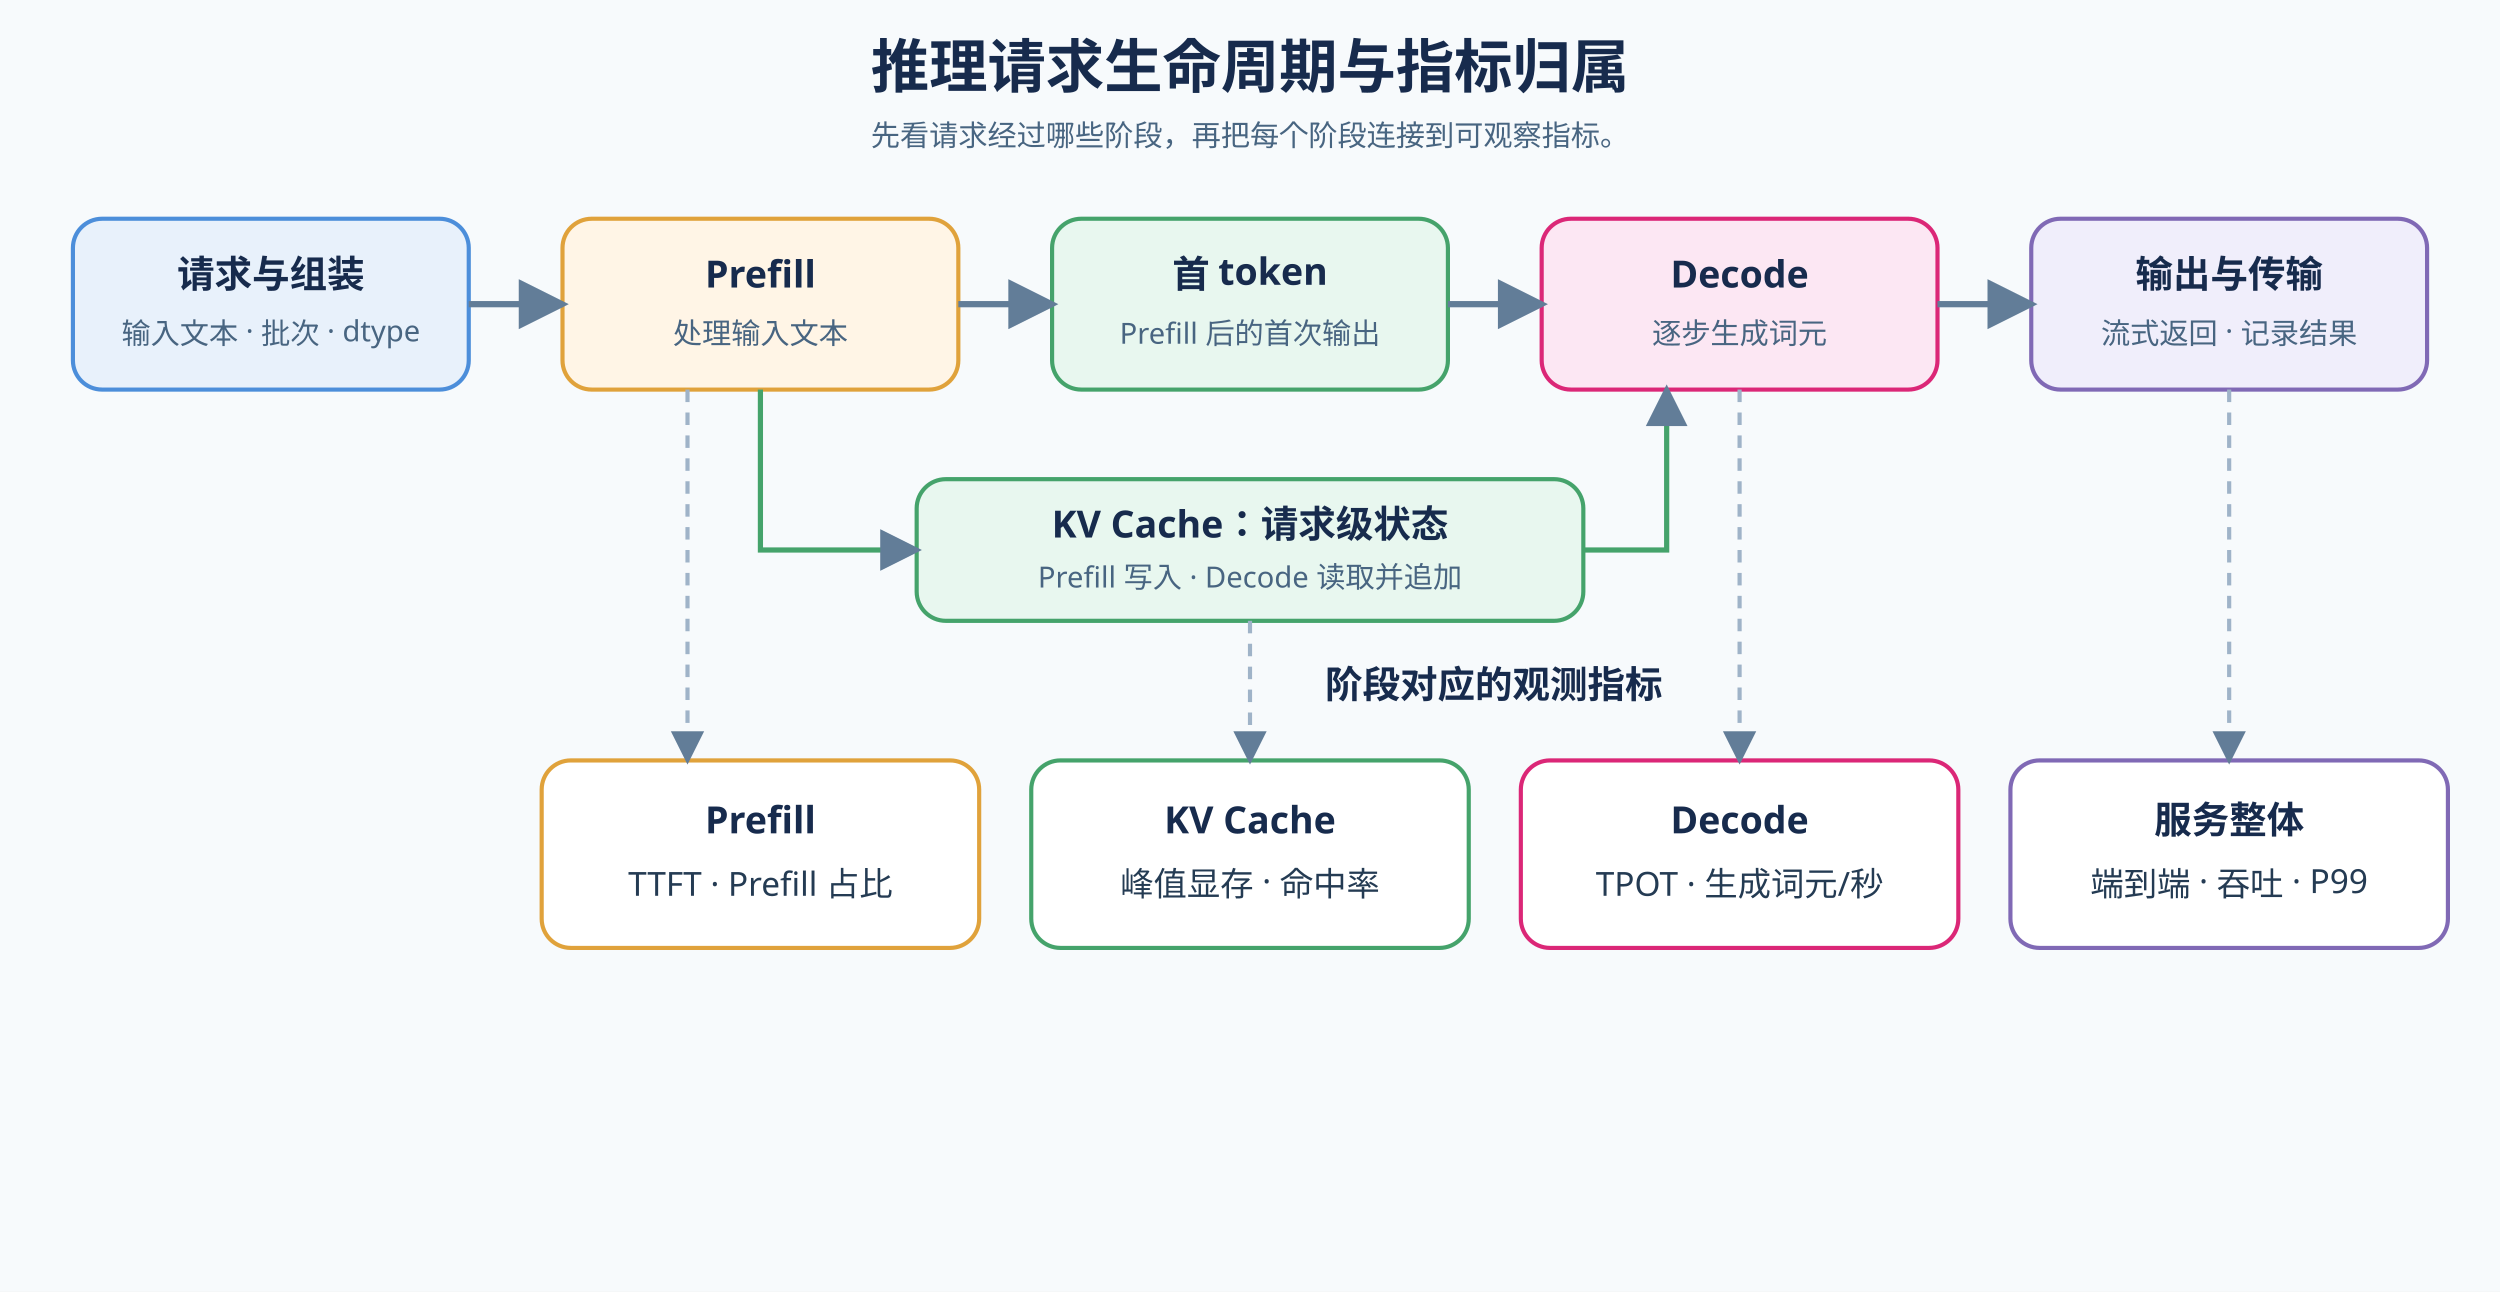
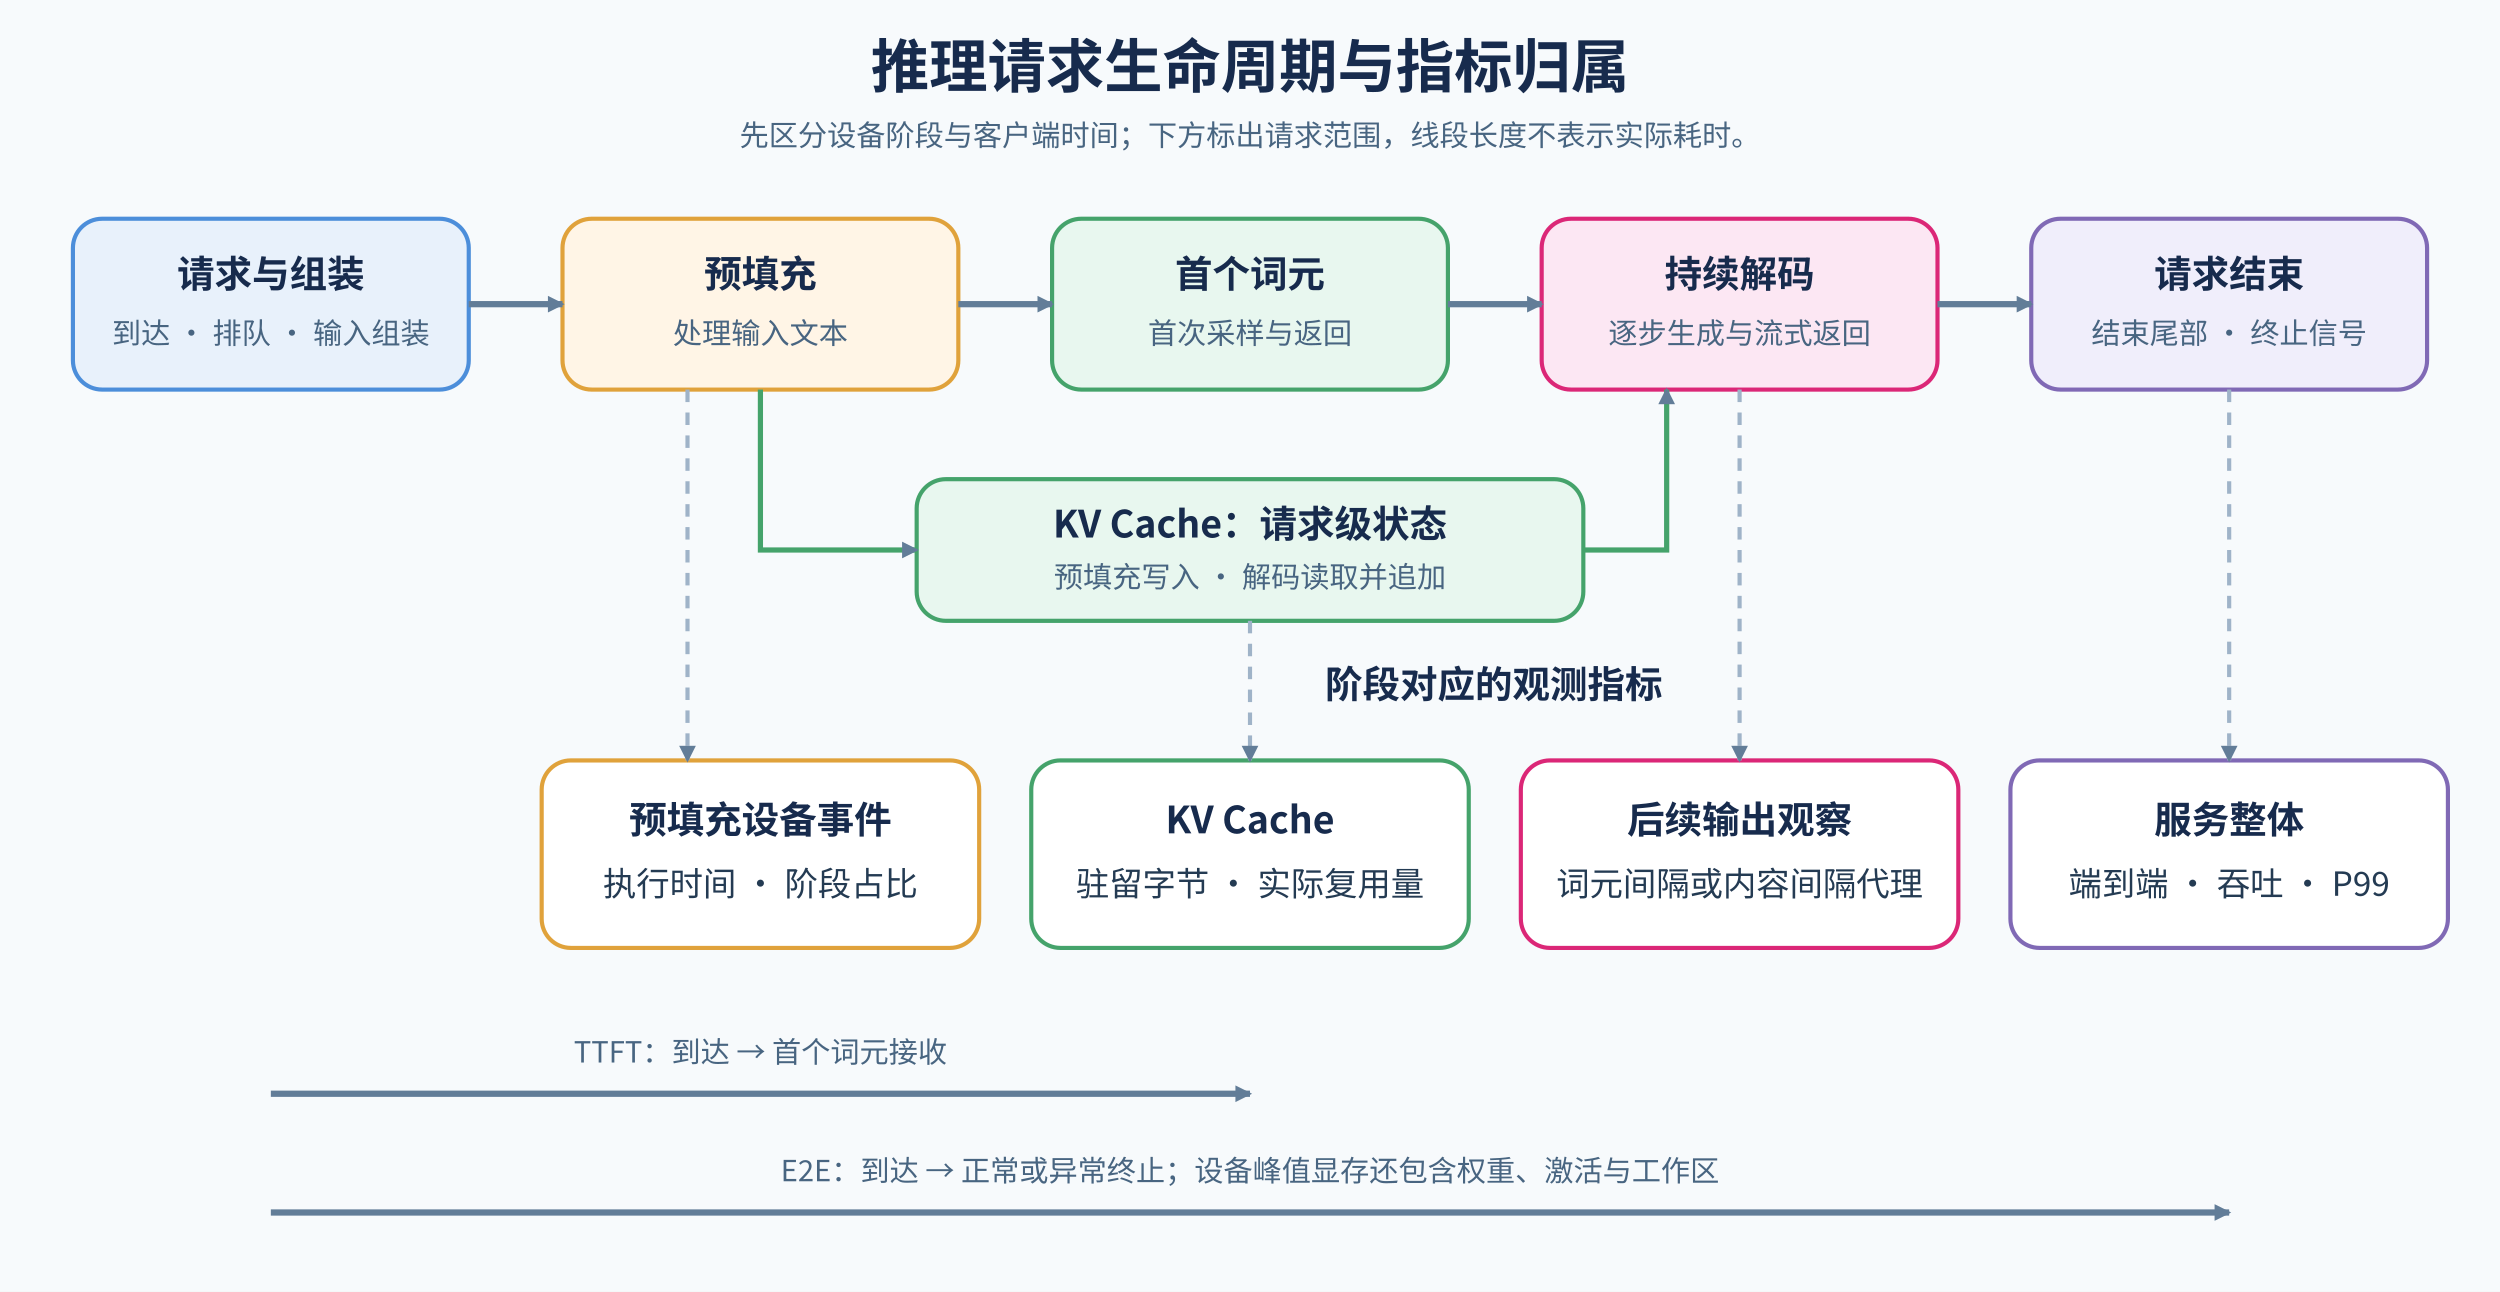
- <svg xmlns="http://www.w3.org/2000/svg" width="1200" height="620" viewBox="0 0 1200 620">
+ <svg xmlns="http://www.w3.org/2000/svg" width="1200" height="620" viewBox="0 0 1200 620" role="img" aria-labelledby="title desc">
  <defs>
-     <marker id="arrow" markerWidth="8" markerHeight="8" refX="7" refY="4" orient="auto">
+     <marker markerUnits="userSpaceOnUse" id="arrow" markerWidth="8" markerHeight="8" refX="7" refY="4" orient="auto">
      <path d="M0 0 L8 4 L0 8 Z" fill="#627d98" />
    </marker>
    <style>
-       .title { font: 700 28px sans-serif; fill: #172b4d; }
-       .head { font: 700 18px sans-serif; fill: #172b4d; }
-       .text { font: 16px sans-serif; fill: #243b53; }
-       .small { font: 14px sans-serif; fill: #486581; }
+       .title { font-family:"Noto Sans CJK SC",sans-serif;font-size:28px;font-weight:700; fill: #172b4d; }
+       .head { font-family:"Noto Sans CJK SC",sans-serif;font-size:18px;font-weight:700; fill: #172b4d; }
+       .text { font-family:"Noto Sans CJK SC",sans-serif;font-size:16px;font-weight:400; fill: #243b53; }
+       .small { font-family:"Noto Sans CJK SC",sans-serif;font-size:14px;font-weight:400; fill: #486581; }
      .box { stroke-width: 2; rx: 14; }
      .flow { stroke: #627d98; stroke-width: 3; fill: none; marker-end: url(#arrow); }
      .state { stroke: #45a36b; stroke-width: 2.5; fill: none; marker-end: url(#arrow); }
      .observe { stroke: #9fb3c8; stroke-width: 2; stroke-dasharray: 6 5; fill: none; marker-end: url(#arrow); }
    </style>
  </defs>
  <rect width="1200" height="620" fill="#f7fafc" />
  <text x="600" y="42" text-anchor="middle" class="title">推理请求生命周期与指标归属</text>
-   <text x="600" y="70" text-anchor="middle" class="small">先看请求经过哪些阶段，再把每个阶段连接到可观察指标。</text>
+   <text x="600" y="70" text-anchor="middle" class="small">先区分设备阶段与客户端时间；下方标出请求范围，线段长度不表示实际耗时。</text>
  <rect x="35" y="105" width="190" height="82" fill="#e8f1fb" stroke="#4c8eda" class="box" />
  <text x="130" y="138" text-anchor="middle" class="head">请求与组装</text>
-   <text x="130" y="165" text-anchor="middle" class="small">输入文本 · 批次 · dtype</text>
+   <text x="130" y="165" text-anchor="middle" class="small">到达 · 排队 · 输入组装</text>
  <rect x="270" y="105" width="190" height="82" fill="#fff5e6" stroke="#e0a23b" class="box" />
-   <text x="365" y="138" text-anchor="middle" class="head">Prefill</text>
+   <text x="365" y="138" text-anchor="middle" class="head">预填充</text>
  <text x="365" y="165" text-anchor="middle" class="small">处理输入文本</text>
  <rect x="505" y="105" width="190" height="82" fill="#e8f7ef" stroke="#45a36b" class="box" />
-   <text x="600" y="138" text-anchor="middle" class="head">首 token</text>
-   <text x="600" y="165" text-anchor="middle" class="small">Prefill 后的首次输出</text>
+   <text x="600" y="138" text-anchor="middle" class="head">首个词元</text>
+   <text x="600" y="165" text-anchor="middle" class="small">首次采样与返回</text>
  <rect x="740" y="105" width="190" height="82" fill="#fce7f3" stroke="#db2777" class="box" />
-   <text x="835" y="138" text-anchor="middle" class="head">Decode</text>
-   <text x="835" y="165" text-anchor="middle" class="small">逐步生成词元</text>
+   <text x="835" y="138" text-anchor="middle" class="head">持续解码</text>
+   <text x="835" y="165" text-anchor="middle" class="small">逐步生成与流式返回</text>
  <rect x="975" y="105" width="190" height="82" fill="#f0eefb" stroke="#8069b5" class="box" />
-   <text x="1070" y="138" text-anchor="middle" class="head">输出与传输</text>
-   <text x="1070" y="165" text-anchor="middle" class="small">流式返回 · 记录结果</text>
+   <text x="1070" y="138" text-anchor="middle" class="head">请求结束</text>
+   <text x="1070" y="165" text-anchor="middle" class="small">结束尾部 · 终止信号</text>
  <path d="M225 146 H270" class="flow" />
  <path d="M460 146 H505" class="flow" />
  <path d="M695 146 H740" class="flow" />
  <path d="M930 146 H975" class="flow" />
  <rect x="440" y="230" width="320" height="68" fill="#e8f7ef" stroke="#45a36b" class="box" />
  <text x="600" y="258" text-anchor="middle" class="head">KV Cache：请求级状态</text>
-   <text x="600" y="282" text-anchor="middle" class="small">Prefill 写入 · Decode 读取并追加</text>
+   <text x="600" y="282" text-anchor="middle" class="small">预填充写入 · 解码读取并追加</text>
  <path d="M365 187 V264 H440" class="state" />
  <path d="M760 264 H800 V187" class="state" />
  <text x="717" y="335" text-anchor="middle" class="head">阶段对应的观测指标</text>
  <rect x="260" y="365" width="210" height="90" fill="#ffffff" stroke="#e0a23b" class="box" />
-   <text x="365" y="400" text-anchor="middle" class="head">Prefill</text>
-   <text x="365" y="430" text-anchor="middle" class="text">TTFT · Prefill 占比</text>
+   <text x="365" y="400" text-anchor="middle" class="head">预填充设备事件</text>
+   <text x="365" y="430" text-anchor="middle" class="text">执行时间 · 阶段占比</text>
  <rect x="495" y="365" width="210" height="90" fill="#ffffff" stroke="#45a36b" class="box" />
  <text x="600" y="400" text-anchor="middle" class="head">KV Cache</text>
-   <text x="600" y="430" text-anchor="middle" class="text">峰值显存 · 命中率</text>
+   <text x="600" y="430" text-anchor="middle" class="text">驻留字节 · 实际复用量</text>
  <rect x="730" y="365" width="210" height="90" fill="#ffffff" stroke="#db2777" class="box" />
-   <text x="835" y="400" text-anchor="middle" class="head">Decode</text>
-   <text x="835" y="430" text-anchor="middle" class="text">TPOT · 生成词元/秒</text>
+   <text x="835" y="400" text-anchor="middle" class="head">后续输出观察</text>
+   <text x="835" y="430" text-anchor="middle" class="text">词元间隔或内容间隔代理</text>
  <rect x="965" y="365" width="210" height="90" fill="#ffffff" stroke="#8069b5" class="box" />
  <text x="1070" y="400" text-anchor="middle" class="head">服务整体</text>
  <text x="1070" y="430" text-anchor="middle" class="text">端到端 · 吞吐 · P99</text>
  <path d="M330 187 V365" class="observe" />
  <path d="M600 298 V365" class="observe" />
  <path d="M835 187 V365" class="observe" />
  <path d="M1070 187 V365" class="observe" />
+   <text x="365" y="510" text-anchor="middle" class="small">TTFT：到达 → 首个词元接收</text>
+   <path d="M130 525H600" class="flow" />
+   <text x="600" y="567" text-anchor="middle" class="small">E2E：到达 → 正常或异常终止；设备峰值显存还包含权重、激活与工作区</text>
+   <path d="M130 582H1070" class="flow" />
</svg>
